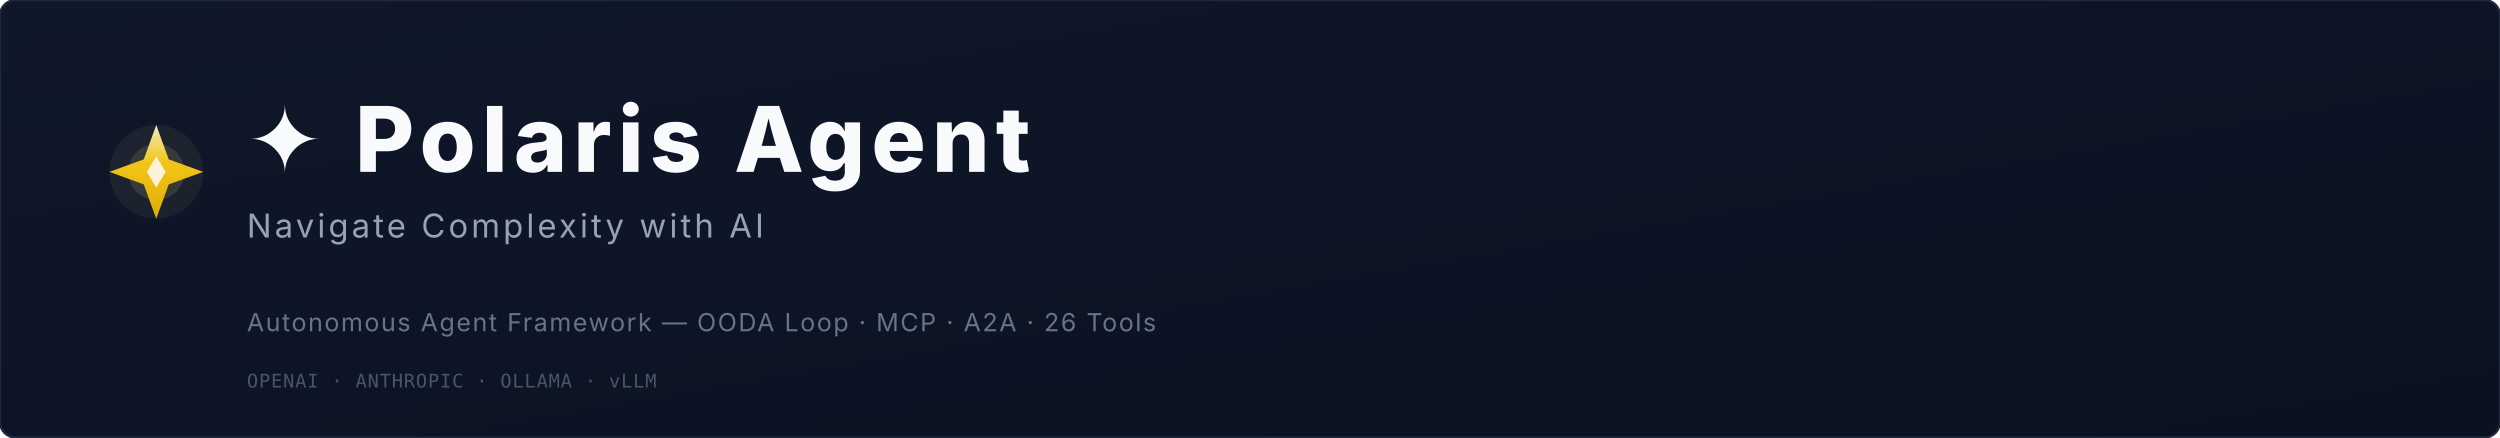
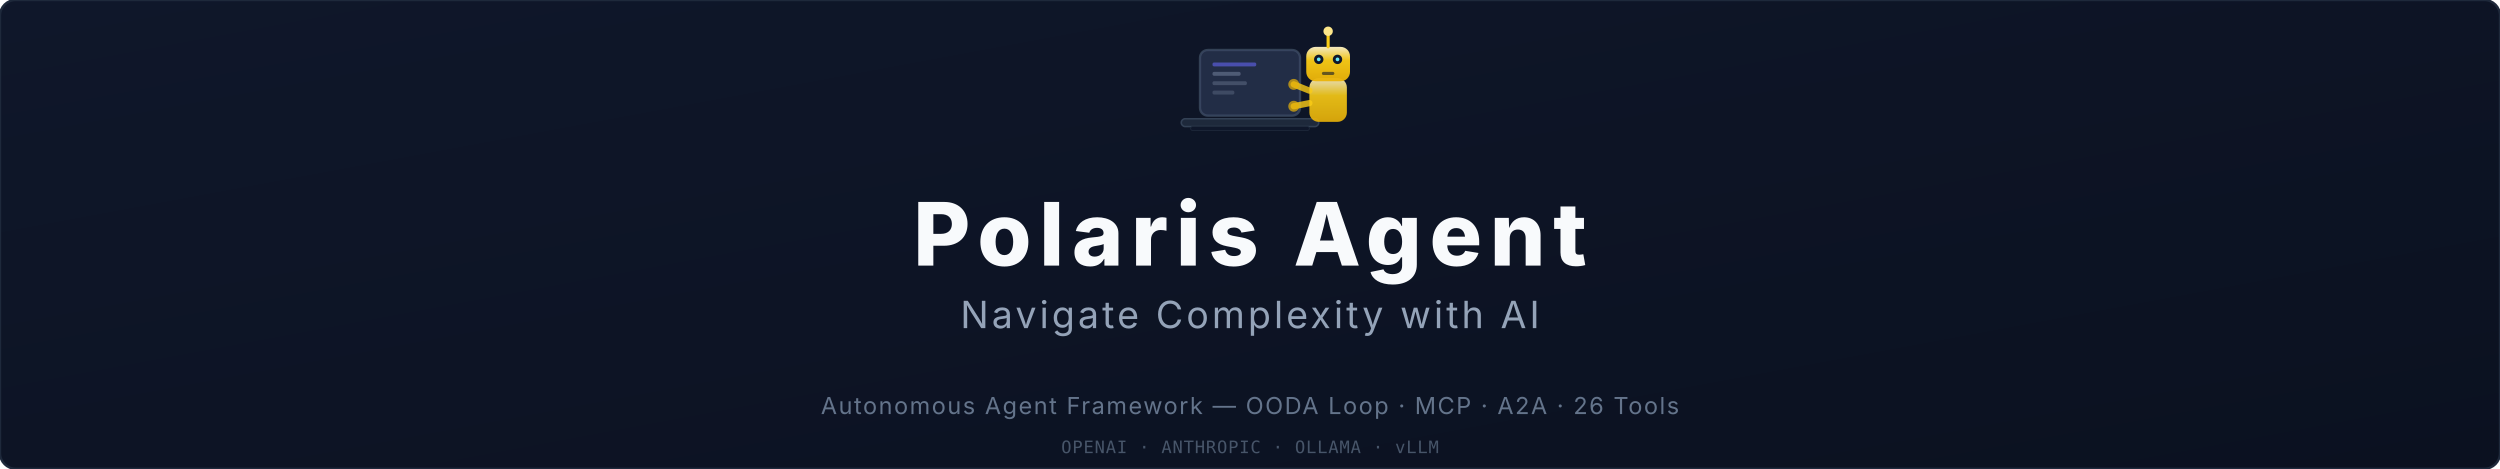
- <svg xmlns="http://www.w3.org/2000/svg" viewBox="0 0 1600 280" fill="none">
+ <svg xmlns="http://www.w3.org/2000/svg" viewBox="0 0 1600 300" fill="none">
  <defs>
    <linearGradient id="bg" x1="0" y1="0" x2="1" y2="1">
      <stop offset="0%" stop-color="#0F172A" />
      <stop offset="100%" stop-color="#0B1120" />
    </linearGradient>
-     <linearGradient id="star" x1="0" y1="0" x2="0" y2="1">
+     <linearGradient id="gold" x1="0" y1="0" x2="0" y2="1">
      <stop offset="0%" stop-color="#FEF3C7" />
      <stop offset="40%" stop-color="#FACC15" />
      <stop offset="100%" stop-color="#EAB308" />
    </linearGradient>
    <linearGradient id="accent" x1="0" y1="0" x2="1" y2="0">
      <stop offset="0%" stop-color="#6366F1" stop-opacity="0" />
-       <stop offset="15%" stop-color="#6366F1" stop-opacity="0.8" />
-       <stop offset="85%" stop-color="#6366F1" stop-opacity="0.8" />
+       <stop offset="20%" stop-color="#6366F1" stop-opacity="0.8" />
+       <stop offset="80%" stop-color="#6366F1" stop-opacity="0.8" />
      <stop offset="100%" stop-color="#6366F1" stop-opacity="0" />
    </linearGradient>
  </defs>
-   <rect x="0" y="0" width="1600" height="280" rx="10" fill="url(#bg)" />
-   <rect x="0" y="0" width="1600" height="280" rx="10" stroke="#1E293B" stroke-width="1.5" />
-   <g transform="translate(100, 110)">
-     <circle cx="0" cy="0" r="30" fill="#FDE68A" opacity="0.06" />
-     <circle cx="0" cy="0" r="18" fill="#FDE68A" opacity="0.12" />
-     <polygon points="0,-30 8,-8 30,0 8,8 0,30 -8,8 -30,0 -8,-8" fill="url(#star)" opacity="0.95" />
-     <polygon points="0,-10 6,0 0,10 -6,0" fill="#FFF7ED" opacity="0.9" />
+   <rect x="0" y="0" width="1600" height="300" rx="10" fill="url(#bg)" />
+   <rect x="0" y="0" width="1600" height="300" rx="10" stroke="#1E293B" stroke-width="1.5" />
+   <g transform="translate(800, 68)">
+     <rect x="-32" y="-36" width="64" height="42" rx="5" fill="#1E293B" stroke="#334155" stroke-width="1.5" />
+     <rect x="-24" y="-28" width="28" height="2.5" rx="1" fill="#6366F1" opacity="0.6" />
+     <rect x="-24" y="-22" width="18" height="2.5" rx="1" fill="#94A3B8" opacity="0.4" />
+     <rect x="-24" y="-16" width="22" height="2.5" rx="1" fill="#94A3B8" opacity="0.3" />
+     <rect x="-24" y="-10" width="14" height="2.5" rx="1" fill="#94A3B8" opacity="0.25" />
+     <rect x="-32" y="-36" width="64" height="42" rx="5" fill="#6366F1" opacity="0.06" />
+     <rect x="-44" y="8" width="88" height="5" rx="2.5" fill="#1E293B" stroke="#334155" stroke-width="1" />
+     <rect x="-38" y="13" width="76" height="2.5" rx="1.2" fill="#0F172A" stroke="#1E293B" stroke-width="0.5" />
+     <rect x="38" y="-18" width="24" height="28" rx="6" fill="url(#gold)" opacity="0.9" />
+     <rect x="36" y="-38" width="28" height="22" rx="6" fill="url(#gold)" opacity="0.95" />
+     <line x1="50" y1="-38" x2="50" y2="-46" stroke="#FACC15" stroke-width="2" stroke-linecap="round" />
+     <circle cx="50" cy="-48" r="3" fill="#FDE68A" />
+     <circle cx="44" cy="-30" r="3" fill="#0F172A" />
+     <circle cx="56" cy="-30" r="3" fill="#0F172A" />
+     <circle cx="44" cy="-30" r="1.2" fill="#67E8F9" />
+     <circle cx="56" cy="-30" r="1.2" fill="#67E8F9" />
+     <rect x="46" y="-22" width="8" height="2" rx="1" fill="#0F172A" opacity="0.6" />
+     <line x1="38" y1="-10" x2="28" y2="-14" stroke="#FACC15" stroke-width="4" stroke-linecap="round" opacity="0.8" />
+     <line x1="38" y1="-2" x2="28" y2="0" stroke="#FACC15" stroke-width="4" stroke-linecap="round" opacity="0.8" />
+     <circle cx="28" cy="-14" r="3.5" fill="#EAB308" opacity="0.7" />
+     <circle cx="28" cy="0" r="3.5" fill="#EAB308" opacity="0.7" />
  </g>
-   <text x="158" y="110" font-family="system-ui, -apple-system, sans-serif" font-size="58" font-weight="800" fill="#F8FAFC" letter-spacing="4">✦ Polaris Agent</text>
-   <text x="158" y="152" font-family="system-ui, -apple-system, sans-serif" font-size="21" fill="#94A3B8" letter-spacing="2">Navigate Complexity with AI</text>
-   <line x1="158" y1="175" x2="1470" y2="175" stroke="url(#accent)" stroke-width="1.5" />
-   <text x="158" y="212" font-family="system-ui, -apple-system, sans-serif" font-size="16" fill="#64748B" letter-spacing="1">Autonomous Agent Framework — OODA Loop · MCP · A2A · 26 Tools</text>
-   <text x="158" y="248" font-family="monospace" font-size="12" fill="#475569" letter-spacing="0.5">OPENAI · ANTHROPIC · OLLAMA · vLLM</text>
+   <text x="800" y="170" text-anchor="middle" font-family="system-ui, -apple-system, sans-serif" font-size="56" font-weight="800" fill="#F8FAFC" letter-spacing="5">Polaris Agent</text>
+   <text x="800" y="210" text-anchor="middle" font-family="system-ui, -apple-system, sans-serif" font-size="24" fill="#94A3B8" letter-spacing="2">Navigate Complexity with AI</text>
+   <line x1="500" y1="230" x2="1100" y2="230" stroke="url(#accent)" stroke-width="1.5" />
+   <text x="800" y="265" text-anchor="middle" font-family="system-ui, -apple-system, sans-serif" font-size="15" fill="#64748B" letter-spacing="1">Autonomous Agent Framework — OODA Loop · MCP · A2A · 26 Tools</text>
+   <text x="800" y="290" text-anchor="middle" font-family="monospace" font-size="11" fill="#475569" letter-spacing="0.5">OPENAI · ANTHROPIC · OLLAMA · vLLM</text>
</svg>
